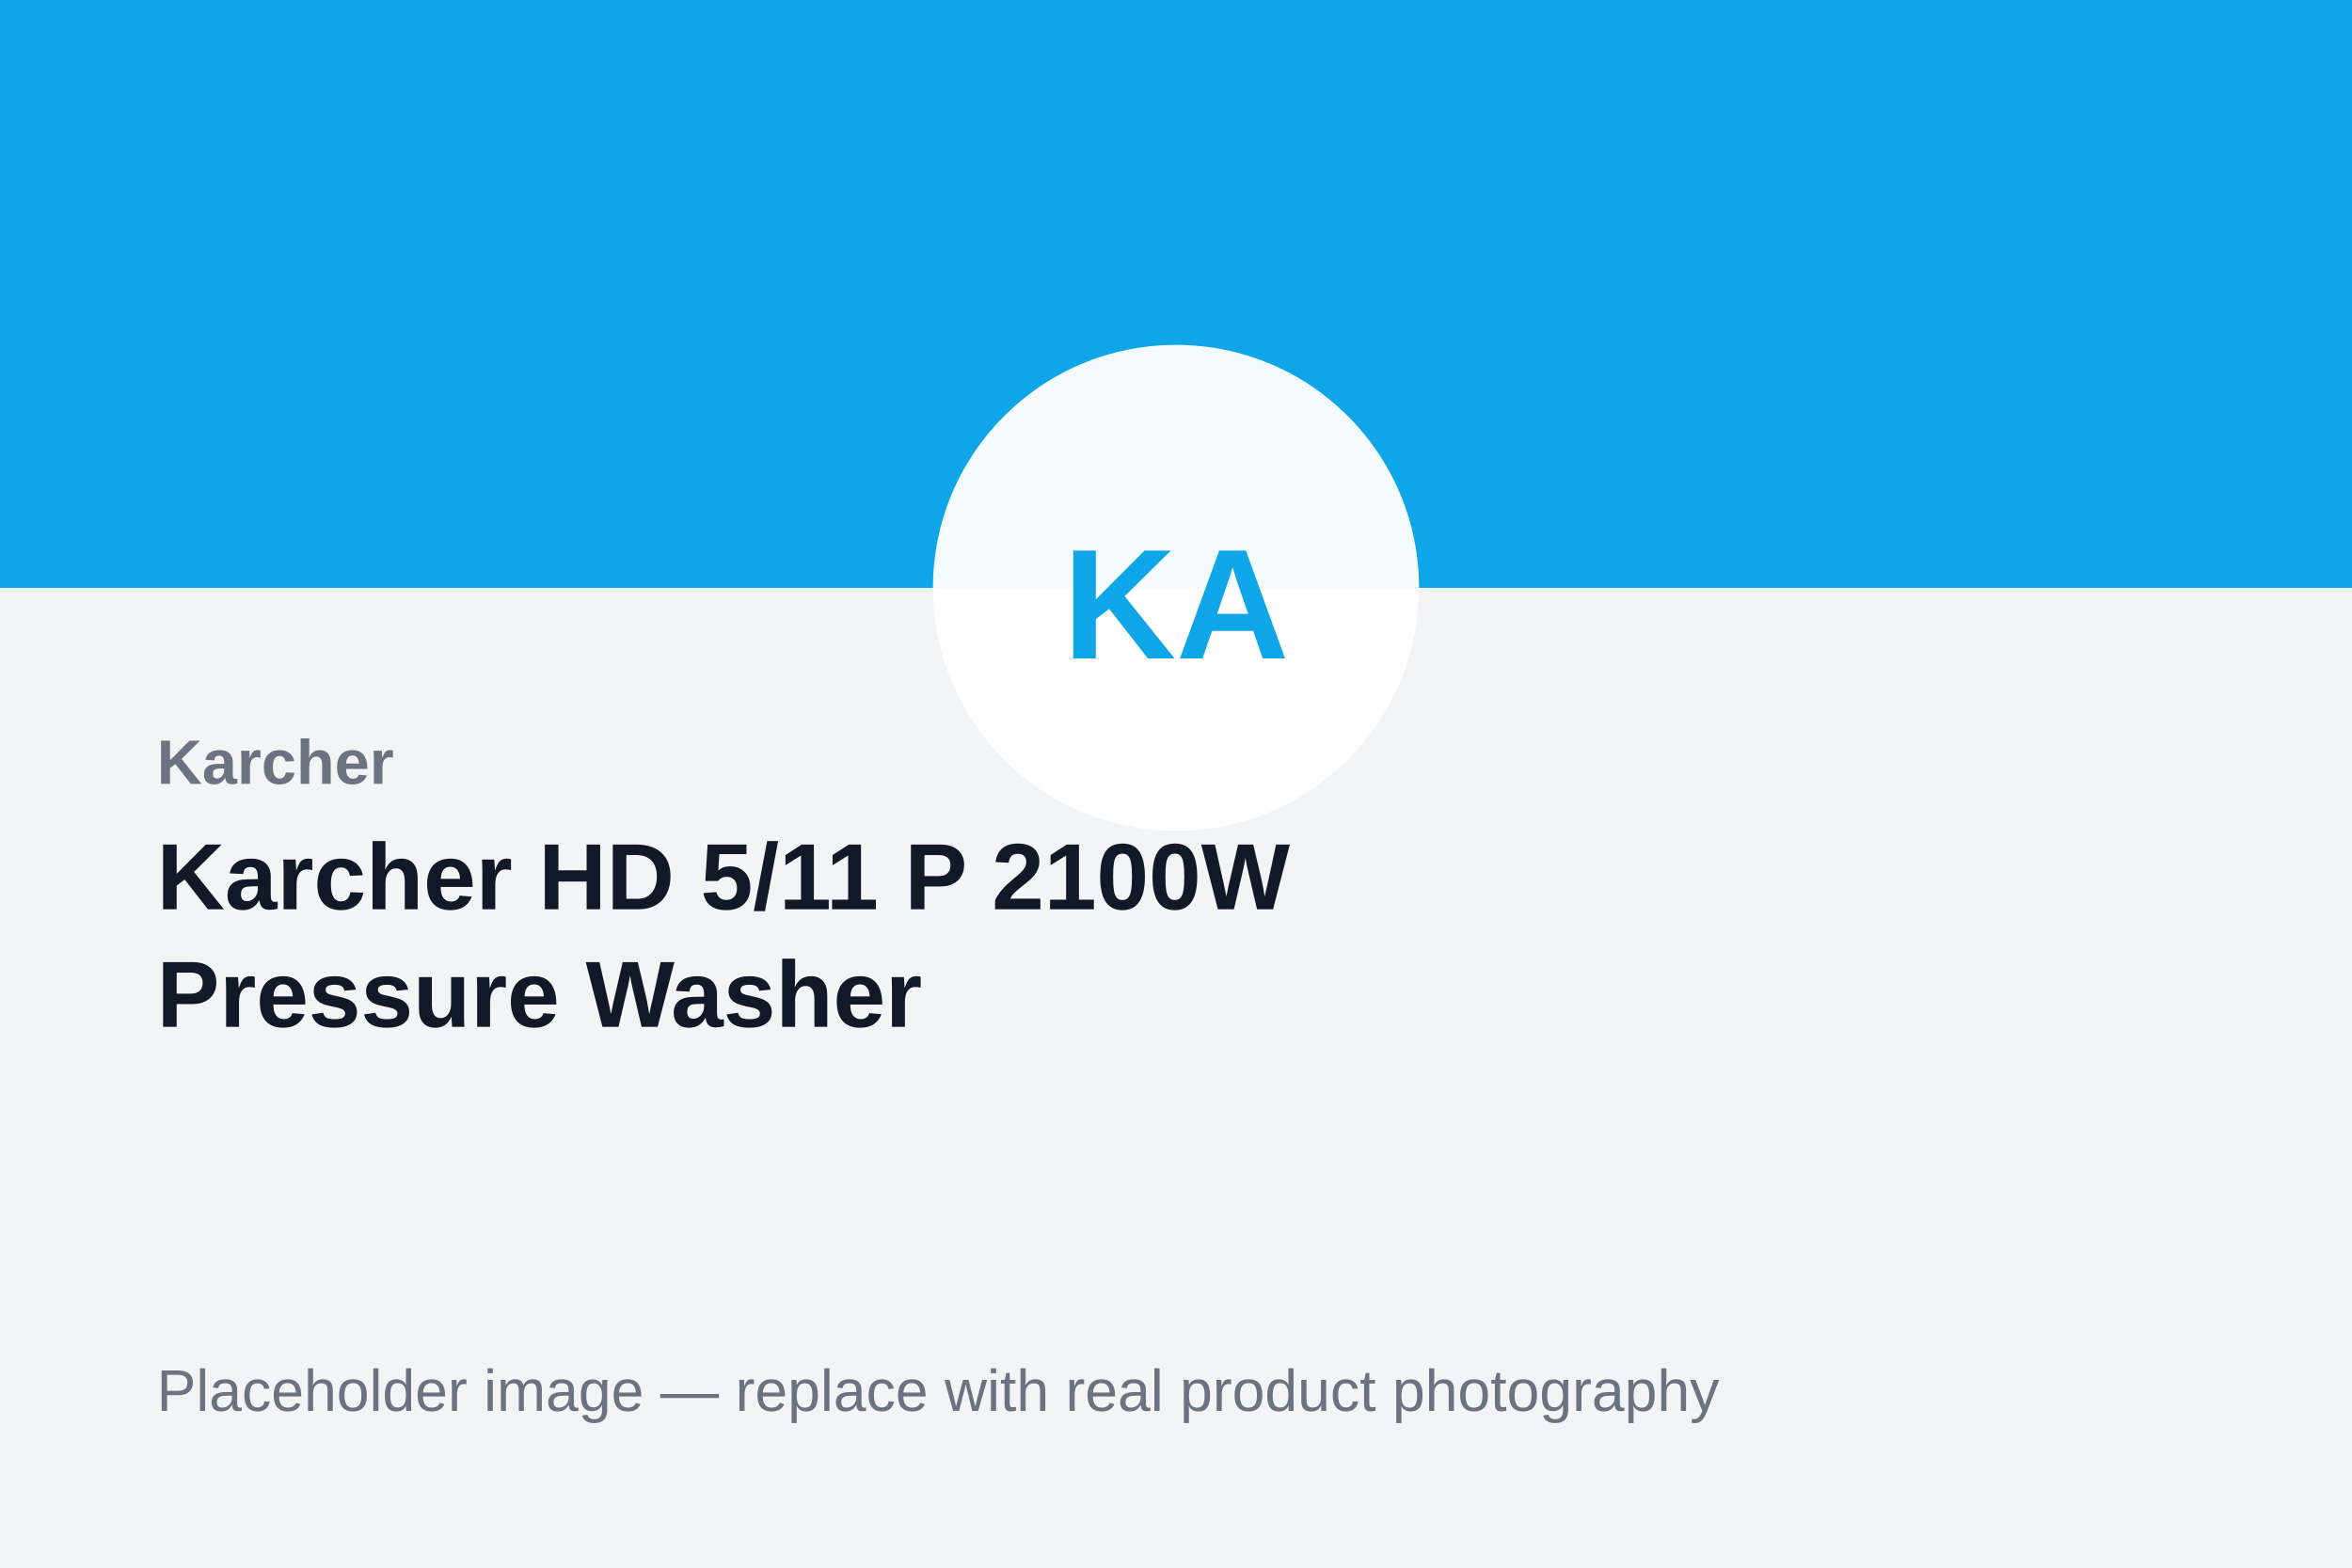
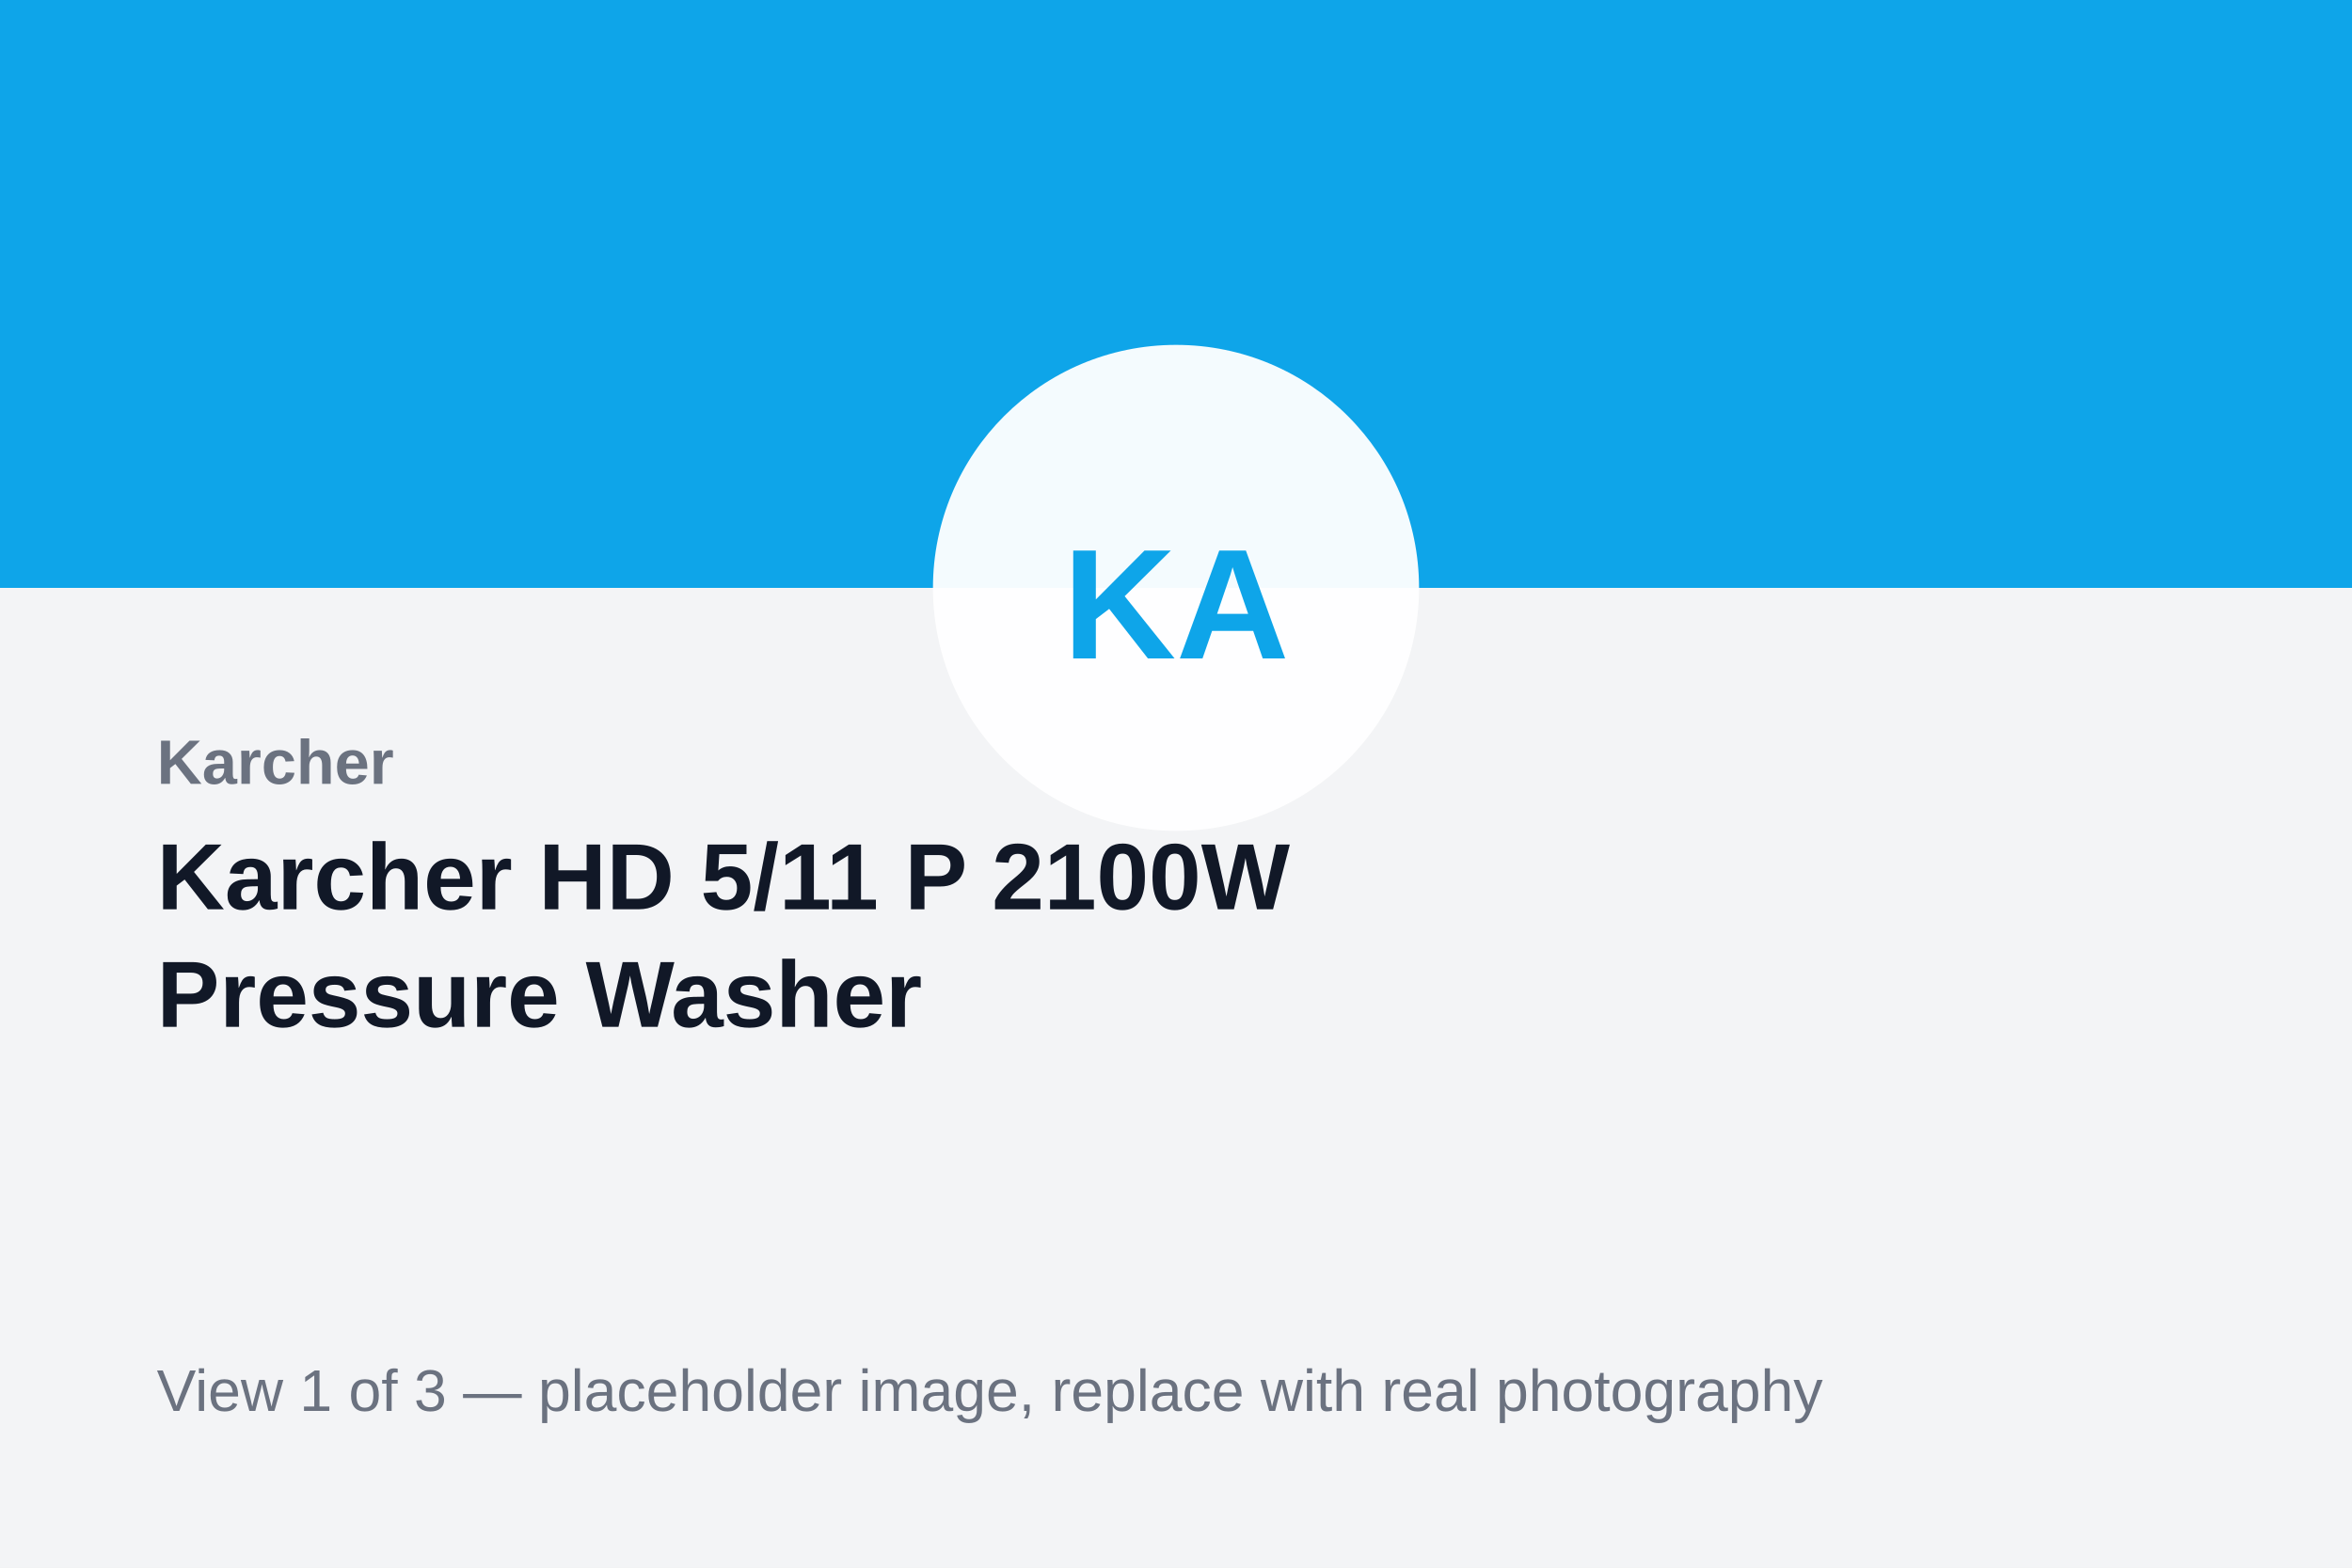
<svg xmlns="http://www.w3.org/2000/svg" viewBox="0 0 600 400" width="600" height="400" role="img" aria-label="Karcher HD 5/11 P 2100W Pressure Washer">
  <rect width="600" height="400" fill="#F3F4F6" />
  <rect x="0" y="0" width="600" height="150" fill="#0EA5E9" />
  <circle cx="300" cy="150" r="62" fill="#ffffff" opacity="0.95" />
  <text x="300" y="168" text-anchor="middle" font-family="Segoe UI, Arial, sans-serif" font-size="40" font-weight="800" fill="#0EA5E9">KA</text>
  <text x="40" y="200" font-family="Segoe UI, Arial, sans-serif" font-size="16" font-weight="600" fill="#6B7280">Karcher</text>
  <text x="40" y="232" font-family="Segoe UI, Arial, sans-serif" font-size="24" font-weight="700" fill="#111827">Karcher HD 5/11 P 2100W</text>
  <text x="40" y="262" font-family="Segoe UI, Arial, sans-serif" font-size="24" font-weight="700" fill="#111827">Pressure Washer</text>
-   <text x="40" y="360" font-family="Segoe UI, Arial, sans-serif" font-size="15" fill="#6B7280">Placeholder image — replace with real product photography</text>
+   <text x="40" y="360" font-family="Segoe UI, Arial, sans-serif" font-size="15" fill="#6B7280">View 1 of 3 — placeholder image, replace with real photography</text>
</svg>
